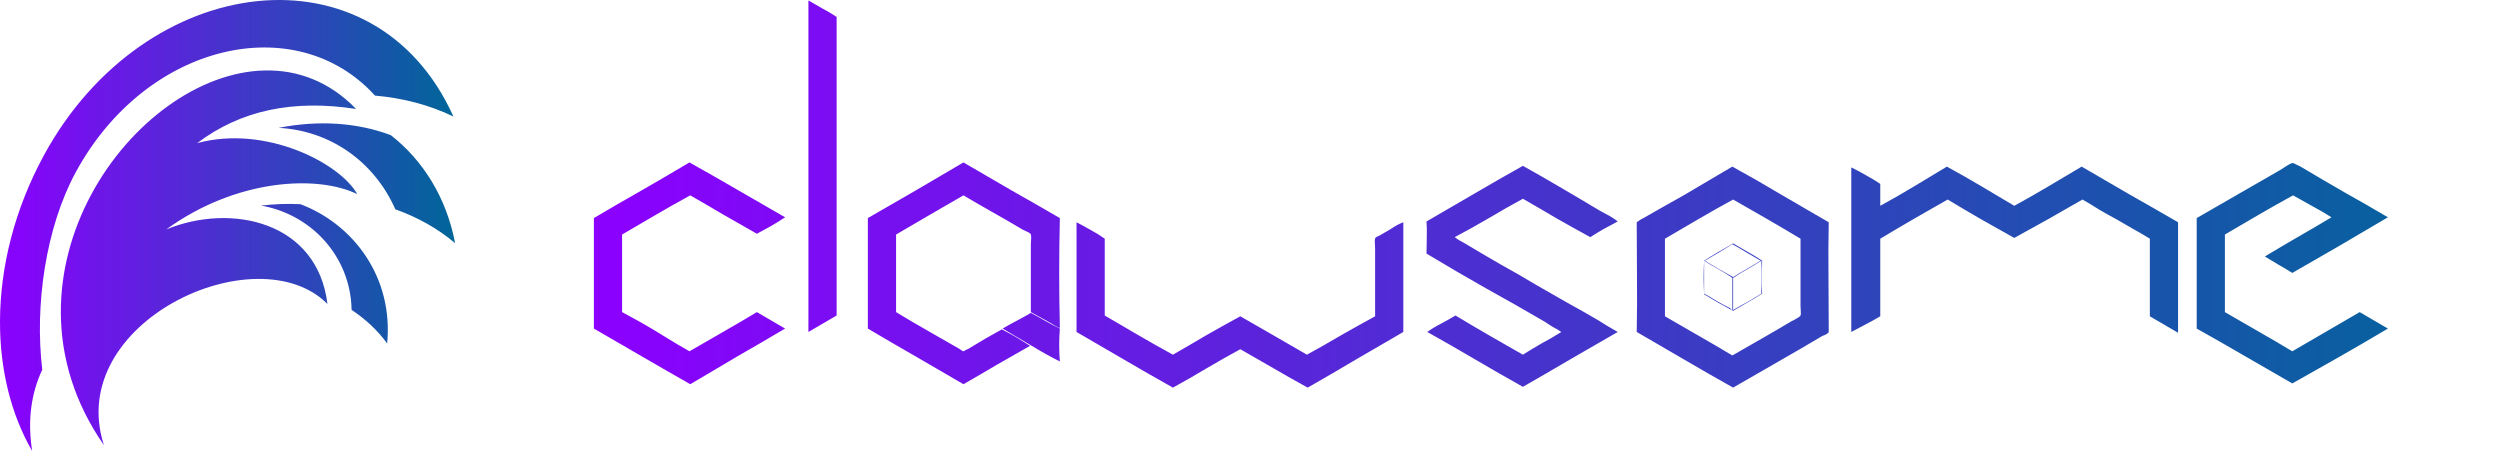
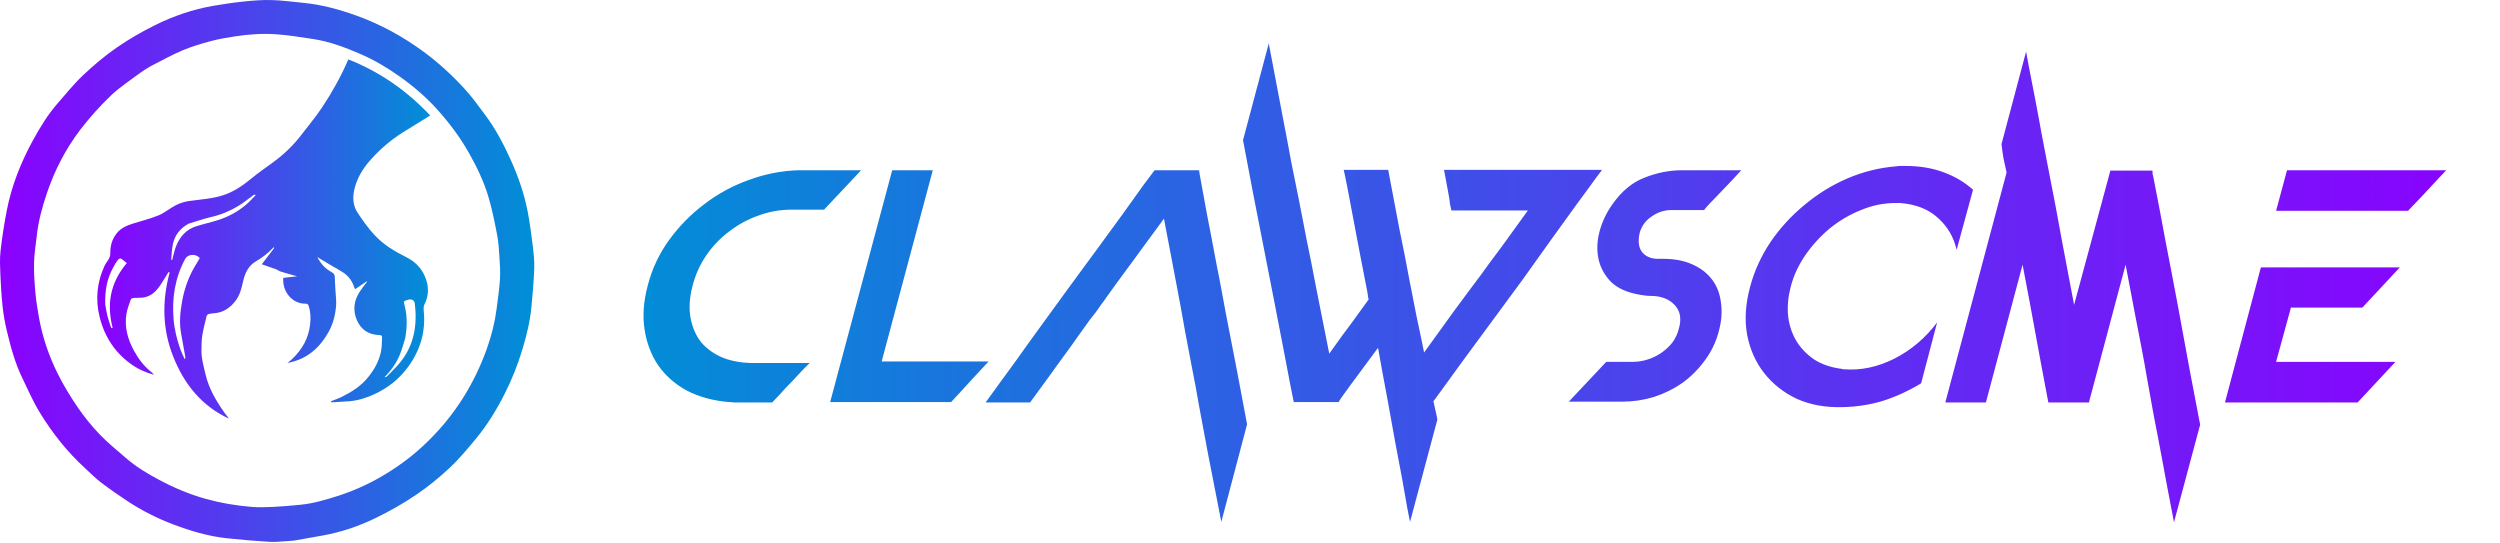
- <svg xmlns="http://www.w3.org/2000/svg" width="1225" height="221" viewBox="0 0 1225 221" fill="none">
-   <path d="M0.001 157.306C-0.085 180.737 5.251 202.804 15.764 221C13.346 205.679 15.408 192.386 20.712 181.136C16.929 149.714 22.365 111.472 37.199 84.233C71.785 20.724 145.217 4.38 183.739 46.842C197.421 48.022 210.445 51.434 222.173 57.093C183.829 -28.229 70.932 -14.651 21.544 76.037C7.162 102.445 0.099 130.752 0.001 157.306ZM29.816 153.743C30.008 175.014 36.299 197.095 50.918 218.122C31.409 157.958 125.902 114.297 160.451 148.933C155.548 108.579 113.414 99.298 81.465 112.418C115.741 87.569 155.507 85.571 175.037 95.122C166.781 80.093 130.227 61.007 96.601 70.137C117.887 54.082 143.388 48.601 174.487 53.39C122.159 -0.676 29.061 70.297 29.816 153.743ZM127.894 100.744C152.032 104.846 171.817 125.244 172.278 151.84C179.115 156.385 185.042 161.865 189.7 168.287C192.801 136.216 173.551 110.043 147.219 100.051C140.908 99.734 134.434 99.956 127.894 100.744ZM136.499 62.659C161.539 63.906 183.336 79.026 193.708 102.544C204.669 106.471 214.607 112.026 223 119.142C218.78 96.852 207.284 78.55 191.52 66.239C174.977 59.986 155.833 58.8 136.499 62.659Z" fill="url(#paint0_linear_2050_31)" />
-   <path d="M337.848 79.592C345.784 84.029 353.635 88.509 361.4 93.032C369.165 97.555 376.931 102.035 384.696 106.472C382.392 108.008 380.131 109.416 377.912 110.696C375.693 111.891 373.347 113.171 370.872 114.536C365.496 111.464 360.035 108.349 354.488 105.192C349.027 101.949 343.608 98.792 338.232 95.72C332.6 98.792 327.011 101.949 321.464 105.192C316.003 108.435 310.456 111.677 304.824 114.92V152.936C306.189 153.704 307.597 154.472 309.048 155.24C310.499 156.008 311.907 156.776 313.272 157.544C317.368 159.848 321.464 162.28 325.56 164.84C329.656 167.4 333.752 169.832 337.848 172.136C343.48 168.893 349.027 165.693 354.488 162.536C360.035 159.379 365.496 156.179 370.872 152.936L384.696 161C376.931 165.608 369.165 170.131 361.4 174.568C353.72 179.091 345.997 183.656 338.232 188.264C330.125 183.656 322.189 179.091 314.424 174.568C306.744 170.131 298.936 165.608 291 161V132.2V106.856C298.765 102.248 306.573 97.725 314.424 93.288C322.275 88.765 330.083 84.2 337.848 79.592ZM396.125 0.232C398.429 1.597 400.733 2.92 403.037 4.2C405.341 5.395 407.645 6.76 409.949 8.296V154.6L396.125 162.664V9.832V0.232ZM472.098 79.592C480.034 84.2 487.885 88.765 495.65 93.288C503.501 97.725 511.394 102.248 519.33 106.856C518.903 124.605 518.903 142.525 519.33 160.616C518.903 160.616 518.562 160.531 518.306 160.36C518.135 160.189 517.837 160.019 517.41 159.848C515.447 158.653 513.442 157.501 511.394 156.392C509.346 155.283 507.255 154.131 505.122 152.936V119.528C505.122 118.931 505.165 118.163 505.25 117.224C505.335 116.285 505.293 115.517 505.122 114.92C505.122 114.749 504.951 114.536 504.61 114.28C504.269 114.024 503.885 113.811 503.458 113.64C503.031 113.384 502.605 113.171 502.178 113C501.751 112.829 501.453 112.701 501.282 112.616C496.418 109.715 491.554 106.899 486.69 104.168C481.826 101.437 476.962 98.621 472.098 95.72C466.722 98.792 461.261 101.949 455.714 105.192C450.253 108.435 444.706 111.677 439.074 114.92V152.936C444.109 156.008 449.186 158.995 454.306 161.896C459.511 164.883 464.802 167.912 470.178 170.984C470.349 171.155 470.647 171.368 471.074 171.624C471.586 171.965 471.927 172.136 472.098 172.136C472.269 172.136 472.567 171.965 472.994 171.624C473.506 171.368 473.975 171.155 474.402 170.984C477.303 169.277 480.077 167.613 482.722 165.992C485.453 164.456 488.183 162.92 490.914 161.384C493.218 162.579 495.565 163.859 497.954 165.224C500.343 166.675 502.605 168.083 504.738 169.448C499.362 172.52 493.901 175.635 488.354 178.792C482.893 182.035 477.474 185.192 472.098 188.264C464.162 183.656 456.311 179.091 448.546 174.568C440.781 170.131 433.015 165.608 425.25 161V106.856C433.015 102.419 440.781 97.939 448.546 93.416C456.311 88.808 464.162 84.2 472.098 79.592ZM519.33 161C518.903 166.547 518.903 171.923 519.33 177.128C514.466 174.653 509.73 172.008 505.122 169.192C500.514 166.461 495.906 163.731 491.298 161C493.602 159.635 495.906 158.355 498.21 157.16C500.514 155.965 502.818 154.685 505.122 153.32C507.426 154.515 509.73 155.795 512.034 157.16C514.423 158.525 516.855 159.805 519.33 161ZM541.324 116.968V154.6C546.956 157.843 552.503 161.085 557.964 164.328C563.511 167.571 569.1 170.728 574.732 173.8C580.108 170.728 585.527 167.571 590.988 164.328C596.535 161.171 602.124 158.056 607.756 154.984C613.132 158.056 618.551 161.171 624.012 164.328C629.559 167.571 635.02 170.728 640.396 173.8C646.028 170.728 651.575 167.571 657.036 164.328C662.583 161.171 668.172 158.056 673.804 154.984V121.576C673.804 120.808 673.761 119.955 673.676 119.016C673.591 118.077 673.633 117.395 673.804 116.968C673.804 116.541 674.231 116.157 675.084 115.816C675.937 115.475 676.663 115.091 677.26 114.664C678.967 113.725 680.631 112.744 682.252 111.72C683.873 110.611 685.665 109.672 687.628 108.904V162.664C679.692 167.272 671.841 171.837 664.076 176.36C656.311 180.968 648.545 185.491 640.78 189.928C635.148 186.856 629.559 183.699 624.012 180.456C618.551 177.299 613.132 174.184 607.756 171.112C602.124 174.184 596.62 177.299 591.244 180.456C585.868 183.699 580.364 186.856 574.732 189.928C566.796 185.491 558.903 180.968 551.052 176.36C543.287 171.837 535.436 167.272 527.5 162.664V108.904C529.804 110.099 532.151 111.379 534.54 112.744C536.929 114.024 539.191 115.432 541.324 116.968ZM746.223 81.256C752.026 84.499 757.828 87.827 763.631 91.24C769.519 94.653 775.364 98.109 781.167 101.608C783.13 102.803 785.092 103.912 787.055 104.936C789.103 105.96 790.98 107.155 792.687 108.52C790.383 109.715 788.079 110.952 785.775 112.232C783.556 113.512 781.38 114.835 779.247 116.2C773.615 113.128 768.026 110.013 762.479 106.856C757.018 103.613 751.599 100.456 746.223 97.384C740.591 100.456 735.044 103.613 729.583 106.856C724.207 110.013 718.618 113.128 712.815 116.2C713.583 116.797 714.394 117.352 715.247 117.864C716.186 118.376 717.039 118.845 717.807 119.272C723.61 122.771 729.412 126.184 735.215 129.512C741.103 132.755 746.948 136.125 752.751 139.624C757.786 142.525 762.778 145.384 767.727 148.2C772.762 150.931 777.882 153.832 783.087 156.904C784.623 157.843 786.202 158.824 787.823 159.848C789.53 160.787 791.151 161.725 792.687 162.664C784.922 167.101 777.156 171.581 769.391 176.104C761.711 180.627 753.988 185.107 746.223 189.544C738.287 185.107 730.479 180.627 722.799 176.104C715.119 171.581 707.311 167.101 699.375 162.664C701.508 161.128 703.77 159.763 706.159 158.568C708.548 157.288 710.895 155.965 713.199 154.6C718.575 157.843 723.994 161.043 729.455 164.2C735.002 167.357 740.591 170.557 746.223 173.8C749.295 171.837 752.41 169.96 755.567 168.168C758.81 166.461 761.967 164.627 765.039 162.664C763.674 161.725 762.308 160.915 760.943 160.232C759.663 159.464 758.34 158.611 756.975 157.672C747.332 152.04 737.647 146.536 727.919 141.16C718.276 135.699 708.634 130.067 698.991 124.264C698.991 121.533 699.034 118.845 699.119 116.2C699.204 113.555 699.162 110.995 698.991 108.52C706.927 103.912 714.778 99.347 722.543 94.824C730.394 90.216 738.287 85.693 746.223 81.256ZM848.848 81.64C856.955 86.077 864.848 90.6 872.528 95.208C880.293 99.731 888.144 104.296 896.08 108.904C895.909 117.608 895.867 126.269 895.952 134.888C896.037 143.507 896.08 152.253 896.08 161.128V162.664C895.909 163.091 895.483 163.475 894.8 163.816C894.203 164.157 893.605 164.413 893.008 164.584C885.84 168.851 878.587 173.075 871.248 177.256C863.909 181.437 856.571 185.661 849.232 189.928C841.296 185.491 833.403 180.968 825.552 176.36C817.787 171.837 809.936 167.272 802 162.664C802.171 153.363 802.213 144.616 802.128 136.424C802.043 128.232 802 120.083 802 111.976V108.904C802.171 108.733 802.597 108.435 803.28 108.008C804.048 107.496 804.645 107.155 805.072 106.984C808.571 105.021 811.941 103.101 815.184 101.224C818.512 99.347 821.925 97.427 825.424 95.464C829.52 92.989 833.488 90.643 837.328 88.424C841.168 86.205 845.008 83.944 848.848 81.64ZM815.824 116.968V154.984C821.456 158.227 827.003 161.427 832.464 164.584C838.011 167.741 843.472 170.941 848.848 174.184C853.883 171.283 858.789 168.467 863.568 165.736C868.347 163.005 873.168 160.189 878.032 157.288C878.203 157.203 878.501 157.075 878.928 156.904C879.355 156.648 879.781 156.392 880.208 156.136C880.72 155.88 881.147 155.624 881.488 155.368C881.915 155.027 882.171 154.771 882.256 154.6C882.427 154.173 882.469 153.491 882.384 152.552C882.299 151.613 882.256 150.76 882.256 149.992V116.968C876.88 113.725 871.376 110.483 865.744 107.24C860.112 103.997 854.608 100.84 849.232 97.768C843.6 100.84 838.011 103.997 832.464 107.24C827.003 110.483 821.456 113.725 815.824 116.968ZM863.44 127.72C863.44 130.451 863.397 133.139 863.312 135.784C863.227 138.429 863.269 141.117 863.44 143.848C861.136 145.384 858.747 146.835 856.272 148.2C853.883 149.565 851.536 150.931 849.232 152.296C846.757 150.931 844.325 149.608 841.936 148.328C839.632 146.963 837.328 145.597 835.024 144.232C834.853 141.16 834.768 138.387 834.768 135.912C834.768 133.352 834.853 130.621 835.024 127.72C837.157 126.355 839.461 124.947 841.936 123.496C844.496 122.045 846.928 120.637 849.232 119.272C851.536 120.637 853.883 122.003 856.272 123.368C858.747 124.733 861.136 126.184 863.44 127.72ZM848.848 119.656C846.715 121.021 844.496 122.387 842.192 123.752C839.973 125.032 837.712 126.355 835.408 127.72C837.541 129.085 839.803 130.451 842.192 131.816C844.581 133.096 846.928 134.419 849.232 135.784C851.365 134.419 853.584 133.096 855.888 131.816C858.277 130.451 860.539 129.085 862.672 127.72C860.368 126.355 858.107 125.032 855.888 123.752C853.669 122.387 851.323 121.021 848.848 119.656ZM835.024 143.848C837.157 145.043 839.248 146.28 841.296 147.56C843.344 148.755 845.349 149.821 847.312 150.76C847.739 150.931 848.037 151.187 848.208 151.528C848.464 151.784 848.677 151.912 848.848 151.912V136.168C846.715 134.632 844.453 133.224 842.064 131.944C839.675 130.664 837.328 129.256 835.024 127.72V143.848ZM849.232 136.168V151.912C851.536 150.547 853.883 149.224 856.272 147.944C858.661 146.579 860.923 145.213 863.056 143.848C863.056 141.117 863.099 138.429 863.184 135.784C863.269 133.139 863.227 130.451 863.056 127.72C860.752 129.256 858.448 130.664 856.144 131.944C853.84 133.224 851.536 134.632 849.232 136.168ZM953.973 81.64C959.605 84.712 965.152 87.869 970.613 91.112C976.16 94.355 981.621 97.597 986.997 100.84C992.629 97.768 998.176 94.611 1003.64 91.368C1009.18 88.125 1014.65 84.883 1020.02 81.64C1027.96 86.248 1035.81 90.813 1043.57 95.336C1051.42 99.773 1059.32 104.296 1067.25 108.904V139.24V163.048L1053.43 154.984V134.248V116.968C1050.7 115.261 1047.93 113.64 1045.11 112.104C1042.38 110.483 1039.65 108.904 1036.92 107.368C1034.02 105.832 1031.2 104.253 1028.47 102.632C1025.82 100.925 1023.14 99.304 1020.41 97.768C1014.77 101.011 1009.18 104.211 1003.64 107.368C998.176 110.44 992.629 113.512 986.997 116.584C981.621 113.512 976.16 110.44 970.613 107.368C965.152 104.211 959.733 101.011 954.357 97.768C948.725 101.011 943.136 104.211 937.589 107.368C932.128 110.525 926.709 113.725 921.333 116.968V154.984C919.029 156.349 916.64 157.672 914.165 158.952C911.776 160.232 909.429 161.469 907.125 162.664V82.024C909.6 83.219 911.989 84.499 914.293 85.864C916.682 87.144 919.029 88.552 921.333 90.088V100.84C926.965 97.768 932.469 94.611 937.845 91.368C943.221 88.125 948.597 84.883 953.973 81.64ZM1170.07 106.472C1162.31 111.08 1154.54 115.645 1146.78 120.168C1139.01 124.605 1131.16 129.128 1123.22 133.736C1121.09 132.371 1118.87 131.048 1116.57 129.768C1114.35 128.403 1112.09 127.037 1109.78 125.672C1115.16 122.429 1120.58 119.229 1126.04 116.072C1131.59 112.915 1137.05 109.715 1142.42 106.472C1139.35 104.509 1136.19 102.675 1132.95 100.968C1129.79 99.176 1126.68 97.427 1123.61 95.72C1117.98 98.792 1112.39 101.949 1106.84 105.192C1101.38 108.435 1095.83 111.677 1090.2 114.92V152.936C1095.83 156.179 1101.38 159.379 1106.84 162.536C1112.39 165.693 1117.85 168.893 1123.22 172.136C1128.86 168.893 1134.36 165.693 1139.74 162.536C1145.11 159.379 1150.62 156.179 1156.25 152.936L1170.07 161C1162.31 165.608 1154.54 170.131 1146.78 174.568C1139.01 179.005 1131.16 183.443 1123.22 187.88C1115.46 183.443 1107.69 178.963 1099.93 174.44C1092.16 169.917 1084.31 165.437 1076.38 161V106.856C1082.95 103.016 1089.69 99.133 1096.6 95.208C1103.51 91.197 1110.34 87.272 1117.08 83.432C1118.02 82.835 1118.96 82.237 1119.9 81.64C1120.92 80.957 1121.9 80.403 1122.84 79.976C1123.44 79.805 1124.03 79.933 1124.63 80.36C1125.31 80.701 1126.12 81.085 1127.06 81.512C1134.23 85.779 1141.44 90.003 1148.69 94.184C1156.03 98.28 1163.16 102.376 1170.07 106.472Z" fill="url(#paint1_linear_2050_31)" />
+ <svg xmlns="http://www.w3.org/2000/svg" width="820" height="178" viewBox="0 0 820 178" fill="none">
+   <path d="M94.64 177.453C92.488 177.587 90.427 177.842 88.388 177.717C83.702 177.43 79.018 177.044 74.35 176.539C68.274 175.882 62.443 174.138 56.758 171.981C51.546 170.004 46.565 167.494 41.899 164.425C38.903 162.454 35.953 160.4 33.099 158.23C31.29 156.854 29.692 155.2 28.006 153.664C22.084 148.267 17.15 142.034 12.998 135.227C10.809 131.639 9.128 127.736 7.291 123.94C4.872 118.939 3.447 113.597 2.179 108.221C1.594 105.742 1.144 103.215 0.868 100.683C0.499 97.293 0.286 93.88 0.142 90.471C0.028 87.767 -0.125 85.027 0.174 82.351C0.675 77.851 1.385 73.363 2.25 68.918C3.809 60.911 6.808 53.39 10.685 46.248C13.075 41.845 15.69 37.544 19.026 33.756C21.727 30.69 24.285 27.465 27.248 24.674C30.674 21.447 34.301 18.368 38.162 15.688C42.156 12.914 46.419 10.462 50.775 8.289C56.862 5.252 63.3 3.059 70.032 1.894C73.395 1.312 76.781 0.821 80.175 0.474C83.148 0.17 86.153 -0.068 89.134 0.018C92.566 0.116 95.987 0.593 99.412 0.922C105.316 1.49 110.999 3.017 116.564 4.994C124.585 7.843 131.974 11.862 138.85 16.899C143.768 20.501 148.217 24.6 152.317 29.061C154.832 31.796 157.008 34.851 159.238 37.836C162.545 42.264 165.102 47.138 167.387 52.151C169.922 57.713 171.938 63.469 173.094 69.478C173.818 73.243 174.309 77.058 174.773 80.867C175.066 83.281 175.32 85.732 175.23 88.153C175.075 92.341 174.697 96.524 174.306 100.699C173.873 105.321 172.77 109.817 171.451 114.258C169.931 119.376 167.98 124.314 165.57 129.092C162.853 134.482 159.72 139.592 155.848 144.213C153.174 147.404 150.509 150.65 147.47 153.473C144.002 156.696 140.298 159.737 136.374 162.377C132.148 165.221 127.667 167.754 123.079 169.974C117.696 172.578 112.018 174.517 106.096 175.601C102.979 176.171 99.859 176.728 96.735 177.263C96.082 177.374 95.406 177.358 94.64 177.453ZM49.429 21.704C48.293 22.423 47.104 23.071 46.03 23.873C42.771 26.307 39.306 28.539 36.388 31.337C32.771 34.806 29.37 38.572 26.33 42.556C21.533 48.841 17.929 55.831 15.383 63.356C13.848 67.894 12.596 72.482 12.068 77.25C11.737 80.235 11.231 83.218 11.164 86.21C11.091 89.511 11.327 92.829 11.62 96.123C11.861 98.821 12.32 101.505 12.79 104.176C13.909 110.523 15.984 116.592 18.821 122.342C20.753 126.259 23.05 130.03 25.515 133.64C27.659 136.778 30.093 139.767 32.722 142.514C35.373 145.283 38.403 147.694 41.3 150.224C44.63 153.134 48.404 155.382 52.294 157.449C57.184 160.048 62.259 162.178 67.606 163.663C72.433 165.004 77.354 165.814 82.327 166.245C84.778 166.457 87.267 166.374 89.732 166.258C92.663 166.12 95.589 165.836 98.512 165.558C102.676 165.162 106.667 163.979 110.63 162.722C115.724 161.106 120.576 158.94 125.202 156.247C130.012 153.449 134.489 150.194 138.57 146.434C143.654 141.751 148.091 136.508 151.795 130.644C155.07 125.457 157.709 119.98 159.746 114.204C161.196 110.094 162.287 105.891 162.847 101.565C163.282 98.207 163.789 94.848 163.998 91.473C164.154 88.958 163.95 86.413 163.786 83.89C163.638 81.595 163.494 79.279 163.055 77.029C162.245 72.88 161.437 68.709 160.232 64.665C158.722 59.592 156.452 54.821 153.827 50.187C150.884 44.992 147.347 40.267 143.379 35.868C139.642 31.725 135.394 28.121 130.817 24.9C126.836 22.097 122.654 19.622 118.205 17.709C113.212 15.561 108.106 13.604 102.676 12.794C98.681 12.198 94.681 11.53 90.658 11.25C86.137 10.934 81.594 11.229 77.106 11.931C74.476 12.342 71.832 12.764 69.267 13.454C66.094 14.308 62.911 15.241 59.89 16.513C56.364 17.998 53.007 19.886 49.429 21.704Z" fill="url(#paint0_linear_2053_122)" />
+   <path d="M89.595 81.262C87.927 83.037 86.035 84.507 83.921 85.74C81.387 87.216 80.299 89.706 79.698 92.44C79.218 94.626 78.678 96.792 77.297 98.608C75.57 100.879 73.402 102.47 70.443 102.723C69.785 102.779 69.114 102.819 68.481 102.985C68.194 103.061 67.831 103.391 67.763 103.669C67.243 105.798 66.701 107.927 66.34 110.086C66.101 111.513 66.127 112.986 66.076 114.441C65.974 117.352 66.783 120.113 67.446 122.91C68.569 127.647 71.022 131.696 73.779 135.602C74.184 136.177 74.697 136.676 75.061 137.295C66.074 133.109 60.389 125.954 56.812 116.954C53.226 107.932 53.121 98.703 55.652 89.355C55.52 89.327 55.389 89.299 55.257 89.27C54.401 90.647 53.58 92.048 52.681 93.396C51.338 95.41 49.709 97.125 47.193 97.559C46.113 97.746 44.984 97.629 43.883 97.717C43.545 97.744 43.013 97.92 42.93 98.155C42.385 99.702 41.767 101.254 41.491 102.859C40.754 107.15 41.851 111.165 43.877 114.907C45.339 117.607 47.156 120.088 49.626 122.008C49.868 122.196 50.058 122.452 50.515 122.933C47.901 122.185 45.741 121.278 43.754 119.953C37.97 116.095 34.354 110.687 32.69 104.019C31.247 98.237 31.787 92.553 34.323 87.119C34.694 86.323 35.324 85.65 35.731 84.867C35.987 84.375 36.187 83.782 36.178 83.238C36.138 80.757 36.675 78.548 38.283 76.526C39.706 74.736 41.599 73.982 43.615 73.333C46.419 72.431 49.312 71.755 52.022 70.631C54.021 69.801 55.73 68.296 57.679 67.31C58.983 66.649 60.45 66.172 61.895 65.958C65.721 65.391 69.62 65.227 73.322 63.993C76.731 62.857 79.647 60.867 82.408 58.585C84.584 56.787 86.898 55.152 89.196 53.507C92.823 50.911 96.034 47.889 98.75 44.349C101.063 41.337 103.515 38.415 105.619 35.262C108.863 30.403 111.713 25.3 114.059 19.933C114.116 19.803 114.178 19.674 114.266 19.482C124.638 23.584 133.485 29.784 141.098 37.873C138.079 39.74 135.068 41.58 132.081 43.457C128.175 45.911 124.704 48.908 121.633 52.329C118.959 55.308 116.875 58.706 116.111 62.688C115.651 65.084 115.858 67.597 117.242 69.689C118.927 72.236 120.701 74.77 122.765 77.007C125.676 80.162 129.338 82.404 133.175 84.304C136.387 85.894 138.624 88.317 139.766 91.707C140.695 94.463 140.571 97.16 139.237 99.806C138.942 100.391 138.904 101.187 138.976 101.861C139.7 108.685 137.886 114.814 133.886 120.306C130.997 124.273 127.257 127.249 122.787 129.303C120.108 130.533 117.335 131.411 114.382 131.628C112.475 131.768 110.564 131.857 108.655 131.969C108.631 131.846 108.606 131.723 108.581 131.601C109.743 131.133 110.94 130.739 112.059 130.186C115.302 128.582 118.312 126.702 120.669 123.822C122.742 121.288 124.278 118.539 124.952 115.368C125.276 113.849 125.253 112.25 125.319 110.685C125.356 109.805 124.622 109.924 124.058 109.889C120.711 109.684 118.321 107.985 117.041 104.967C115.65 101.688 116.106 98.475 118.093 95.513C118.738 94.551 119.464 93.642 120.26 92.6C120.399 92.411 120.43 92.331 120.462 92.251C120.327 92.309 120.192 92.367 120.058 92.425C118.879 93.225 117.7 94.025 116.444 94.878C116.242 94.362 116.009 93.663 115.702 92.999C114.805 91.058 113.325 89.722 111.457 88.692C108.987 87.33 106.601 85.818 104.084 84.314C105.186 86.543 106.774 88.186 108.852 89.315C109.579 89.71 109.799 90.185 109.815 90.951C109.846 92.442 109.963 93.931 110.04 95.421C110.122 97.032 110.368 98.657 110.241 100.252C110.006 103.219 109.293 106.131 107.855 108.743C104.888 114.134 100.593 117.921 94.268 119.045C94.789 118.617 95.337 118.22 95.825 117.757C99.103 114.644 101.227 110.97 101.719 106.368C101.939 104.309 101.892 102.372 101.251 100.4C101.04 99.753 100.797 99.6 100.207 99.606C95.763 99.65 92.569 95.619 92.912 91.144C94.441 90.968 95.966 90.793 97.454 90.621C95.647 90.108 93.871 89.632 92.116 89.088C91.541 88.911 91.041 88.505 90.472 88.296C88.873 87.707 87.255 87.165 85.862 86.681C87.006 85.191 88.367 83.416 89.805 81.532C89.891 81.294 89.901 81.165 89.91 81.036C89.805 81.111 89.7 81.187 89.595 81.262ZM63.672 87.764C64.295 86.723 64.918 85.681 65.539 84.644C64.185 83.086 61.578 83.364 60.752 84.897C57.379 91.154 56.357 97.776 56.942 104.799C57.225 108.192 58.052 111.401 59.157 114.572C59.52 115.614 60.047 116.599 60.615 117.868C60.747 117.413 60.822 117.297 60.804 117.197C60.334 114.543 59.845 111.892 59.377 109.237C58.775 105.822 59.1 102.405 59.693 99.049C60.382 95.153 61.609 91.392 63.672 87.764ZM132.979 110.681C132.377 112.574 131.903 114.522 131.142 116.35C129.986 119.125 128.268 121.566 126.114 123.728C126.431 123.696 126.747 123.634 126.932 123.443C128.397 121.934 129.944 120.488 131.263 118.857C135.819 113.224 136.903 106.673 136.072 99.673C135.93 98.478 135.089 97.99 133.928 98.304C132.328 98.736 132.324 98.737 132.75 100.39C133.612 103.732 133.532 107.094 132.979 110.681ZM61.942 73.334C59.115 74.825 57.294 77.129 56.664 80.251C56.336 81.879 56.318 83.57 56.159 85.232C56.269 85.237 56.38 85.242 56.49 85.247C56.897 83.759 57.172 82.219 57.737 80.793C58.973 77.675 61.035 75.268 64.341 74.223C66.642 73.497 69.006 72.972 71.31 72.254C74.796 71.168 77.974 69.464 80.757 67.093C81.866 66.148 82.837 65.041 83.87 64.007C83.554 63.806 83.423 63.787 83.345 63.843C81.589 65.105 79.917 66.506 78.068 67.614C75.3 69.272 72.335 70.494 69.147 71.212C66.769 71.748 64.464 72.603 61.942 73.334ZM34.529 99.891C34.768 101.179 34.942 102.483 35.264 103.75C35.592 105.043 36.066 106.299 36.475 107.571C36.635 107.556 36.794 107.542 36.953 107.527C34.9 99.697 36.217 92.621 41.589 86.297C41.244 86.015 40.892 85.757 40.573 85.462C39.585 84.549 39.18 84.544 38.394 85.612C37.919 86.257 37.551 86.983 37.157 87.684C35.064 91.41 34.369 95.444 34.529 99.891Z" fill="url(#paint1_linear_2053_122)" />
+   <path d="M212.44 93.728C213.805 88.352 216.109 83.403 219.352 78.88C222.68 74.272 226.563 70.304 231 66.976C235.437 63.563 240.301 60.917 245.592 59.04C250.883 57.077 256.301 56.011 261.848 55.84H282.456C280.237 58.229 278.232 60.363 276.44 62.24C275.672 63.093 274.904 63.904 274.136 64.672C273.453 65.355 272.813 66.037 272.216 66.72C271.533 67.488 270.893 68.171 270.296 68.768H259.544C255.875 68.768 252.291 69.408 248.792 70.688C245.379 71.883 242.221 73.589 239.32 75.808C236.419 77.941 233.901 80.544 231.768 83.616C229.635 86.688 228.099 90.059 227.16 93.728C226.136 97.653 225.923 101.195 226.52 104.352C227.117 107.509 228.312 110.197 230.104 112.416C231.981 114.549 234.371 116.213 237.272 117.408C240.259 118.517 243.544 119.072 247.128 119.072H265.56C265.304 119.328 264.579 120.053 263.384 121.248C262.275 122.443 261.037 123.765 259.672 125.216C258.307 126.581 257.027 127.947 255.832 129.312C254.637 130.592 253.784 131.488 253.272 132H242.52C241.923 132 241.325 132 240.728 132C240.216 131.915 239.661 131.872 239.064 131.872C233.944 131.445 229.379 130.208 225.368 128.16C221.443 126.027 218.285 123.253 215.896 119.84C213.592 116.427 212.099 112.501 211.416 108.064C210.733 103.627 211.075 98.848 212.44 93.728ZM292.642 55.84H305.954L289.186 118.56H324.258C324.258 118.56 323.746 119.115 322.722 120.224C321.783 121.248 320.631 122.485 319.266 123.936C317.986 125.301 316.663 126.752 315.298 128.288C313.933 129.739 312.823 130.933 311.97 131.872H272.29L292.642 55.84ZM323.28 132C323.963 131.061 325.2 129.355 326.992 126.88C328.869 124.32 331.045 121.333 333.52 117.92C335.995 114.421 338.725 110.624 341.712 106.528C344.784 102.347 347.856 98.123 350.928 93.856C354.085 89.589 357.157 85.408 360.144 81.312C363.216 77.131 365.989 73.333 368.464 69.92C370.939 66.421 373.072 63.435 374.864 60.96C376.741 58.485 378.021 56.779 378.704 55.84H393.296C393.296 56.096 393.552 57.589 394.064 60.32C394.576 62.965 395.216 66.464 395.984 70.816C396.837 75.083 397.776 79.989 398.8 85.536C399.909 91.083 401.019 96.928 402.128 103.072C403.323 109.131 404.517 115.275 405.712 121.504C406.907 127.733 408.016 133.621 409.04 139.168L400.592 171.168C398.885 162.293 397.435 154.869 396.24 148.896C395.131 142.923 394.149 137.675 393.296 133.152C392.528 128.629 391.76 124.491 390.992 120.736C390.309 116.981 389.541 112.928 388.688 108.576C387.92 104.139 386.981 99.019 385.872 93.216C384.763 87.413 383.397 80.245 381.776 71.712C377.936 76.917 374.779 81.227 372.304 84.64C369.829 88.053 367.824 90.784 366.288 92.832C364.837 94.88 363.728 96.416 362.96 97.44C362.277 98.464 361.723 99.232 361.296 99.744C360.955 100.256 360.656 100.683 360.4 101.024C360.229 101.28 359.931 101.707 359.504 102.304C359.077 102.816 358.437 103.627 357.584 104.736C356.816 105.845 355.621 107.509 354 109.728C352.464 111.947 350.373 114.848 347.728 118.432C345.168 122.016 341.883 126.539 337.872 132H323.28ZM416.157 14.24C417.864 23.371 419.314 31.008 420.509 37.152C421.704 43.296 422.728 48.715 423.581 53.408C424.52 58.016 425.373 62.24 426.141 66.08C426.909 69.92 427.72 74.101 428.573 78.624C429.512 83.061 430.536 88.224 431.645 94.112C432.84 100 434.29 107.296 435.997 116C438.898 111.904 441.416 108.448 443.549 105.632C445.682 102.731 447.474 100.256 448.925 98.208C448.84 97.781 448.754 97.44 448.669 97.184C448.669 96.843 448.626 96.459 448.541 96.032C447.688 91.595 446.834 87.2 445.981 82.848C445.128 78.411 444.36 74.357 443.677 70.688C442.994 67.019 442.397 63.861 441.885 61.216C441.373 58.571 440.989 56.736 440.733 55.712H455.325C456.69 63.051 457.928 69.579 459.037 75.296C460.232 81.013 461.256 86.219 462.109 90.912C463.048 95.605 463.901 99.957 464.669 103.968C465.522 107.893 466.333 111.776 467.101 115.616C471.453 109.643 474.781 105.035 477.085 101.792C479.474 98.549 481.309 96.075 482.589 94.368C483.954 92.576 484.978 91.211 485.661 90.272C486.429 89.248 487.325 88.011 488.349 86.56C489.458 85.109 490.952 83.104 492.829 80.544C494.706 77.899 497.48 74.059 501.149 69.024H476.061C475.805 67.829 475.634 67.061 475.549 66.72C475.549 66.379 475.506 65.952 475.421 65.44C475.336 64.843 475.165 63.861 474.909 62.496C474.653 61.131 474.226 58.869 473.629 55.712H525.469C525.469 55.712 524.701 56.736 523.165 58.784C521.714 60.832 519.752 63.52 517.277 66.848C514.888 70.176 512.114 74.016 508.957 78.368C505.885 82.72 502.685 87.2 499.357 91.808C496.029 96.331 492.701 100.853 489.373 105.376C486.13 109.813 483.144 113.867 480.413 117.536C477.768 121.205 475.506 124.32 473.629 126.88C471.837 129.355 470.685 130.933 470.173 131.616C470.344 132.555 470.557 133.536 470.813 134.56C471.069 135.584 471.282 136.608 471.453 137.632L462.493 171.168C462.408 170.827 462.109 169.333 461.597 166.688C461.17 164.128 460.616 160.971 459.933 157.216C459.25 153.547 458.482 149.493 457.629 145.056C456.861 140.619 456.093 136.352 455.325 132.256C454.557 128.16 453.874 124.491 453.277 121.248C452.68 117.92 452.253 115.531 451.997 114.08C448.413 118.944 445.384 123.04 442.909 126.368C440.52 129.611 439.24 131.445 439.069 131.872H424.349C424.178 131.019 423.794 129.099 423.197 126.112C422.6 123.04 421.874 119.243 421.021 114.72C420.168 110.197 419.186 105.12 418.077 99.488C416.968 93.771 415.816 87.883 414.621 81.824C413.426 75.765 412.232 69.664 411.037 63.52C409.842 57.376 408.733 51.531 407.709 45.984L416.157 14.24ZM537.863 96.672C533.767 95.989 530.61 94.581 528.391 92.448C526.258 90.229 524.892 87.712 524.295 84.896C523.698 81.995 523.826 78.965 524.679 75.808C525.532 72.651 526.94 69.707 528.903 66.976C531.89 62.709 535.388 59.808 539.399 58.272C543.495 56.651 547.591 55.84 551.687 55.84H571.143C570.119 56.949 569.095 58.059 568.071 59.168C567.132 60.107 566.151 61.131 565.127 62.24C564.103 63.349 563.122 64.373 562.183 65.312C561.244 66.251 560.476 67.061 559.879 67.744C559.282 68.427 558.983 68.811 558.983 68.896H548.231C545.927 68.896 543.794 69.579 541.831 70.944C539.868 72.224 538.546 73.973 537.863 76.192C537.18 79.008 537.436 81.184 538.631 82.72C539.826 84.171 541.575 84.896 543.879 84.896H545.543C549.212 84.896 552.37 85.493 555.015 86.688C557.746 87.883 559.922 89.547 561.543 91.68C563.164 93.813 564.146 96.373 564.487 99.36C564.914 102.261 564.658 105.419 563.719 108.832C562.78 112.331 561.244 115.488 559.111 118.304C557.063 121.12 554.631 123.552 551.815 125.6C548.999 127.563 545.884 129.099 542.471 130.208C539.058 131.232 535.602 131.744 532.103 131.744H514.567L526.855 118.688H535.559C537.18 118.688 538.802 118.432 540.423 117.92C542.044 117.408 543.538 116.683 544.903 115.744C546.268 114.805 547.463 113.696 548.487 112.416C549.511 111.051 550.236 109.515 550.663 107.808C551.602 104.565 551.132 101.963 549.255 100C547.378 98.037 544.775 97.056 541.447 97.056C540.764 97.056 540.124 97.013 539.527 96.928C539.015 96.843 538.46 96.757 537.863 96.672ZM664.558 16.928C664.558 17.099 664.814 18.507 665.326 21.152C665.838 23.712 666.478 26.997 667.246 31.008C668.014 34.933 668.825 39.285 669.678 44.064C670.617 48.843 671.513 53.493 672.366 58.016C673.646 64.416 674.926 71.2 676.206 78.368C677.571 85.536 678.937 92.747 680.302 100L692.206 55.968H706.03C706.03 56.309 706.03 56.651 706.03 56.992C706.115 57.248 706.201 57.589 706.286 58.016C707.566 64.501 708.889 71.456 710.254 78.88C711.705 86.304 713.113 93.685 714.478 101.024C715.843 108.277 717.123 115.232 718.318 121.888C719.598 128.544 720.707 134.347 721.646 139.296L713.07 171.296C711.534 163.36 710.254 156.576 709.23 150.944C708.206 145.397 707.267 140.491 706.414 136.224C705.646 132.043 704.963 128.245 704.366 124.832C703.769 121.333 703.129 117.792 702.446 114.208C701.763 110.539 700.995 106.571 700.142 102.304C699.289 97.952 698.307 92.789 697.198 86.816L685.166 132H671.854C670.403 124.405 668.995 116.853 667.63 109.344C666.265 101.835 664.857 94.325 663.406 86.816L651.374 132H638.062L658.158 56.608C657.817 54.987 657.475 53.408 657.134 51.872C656.878 50.336 656.665 48.8 656.494 47.264L664.558 16.928ZM604.398 133.536C598.851 133.707 593.859 132.811 589.422 130.848C585.07 128.8 581.486 125.984 578.67 122.4C575.854 118.816 573.977 114.592 573.038 109.728C572.185 104.864 572.526 99.616 574.062 93.984C575.427 88.864 577.646 84 580.718 79.392C583.875 74.784 587.587 70.731 591.854 67.232C596.121 63.648 600.814 60.747 605.934 58.528C611.139 56.309 616.473 54.987 621.934 54.56C622.446 54.475 622.958 54.432 623.47 54.432C623.982 54.432 624.494 54.432 625.006 54.432C629.614 54.432 633.753 55.115 637.422 56.48C641.177 57.845 644.419 59.765 647.15 62.24L641.774 81.952C640.835 77.771 638.787 74.272 635.63 71.456C632.558 68.64 628.462 67.019 623.342 66.592H621.678C617.838 66.592 614.083 67.36 610.414 68.896C606.745 70.347 603.331 72.352 600.174 74.912C597.102 77.472 594.414 80.416 592.11 83.744C589.891 86.987 588.313 90.4 587.374 93.984C586.521 97.227 586.222 100.384 586.478 103.456C586.819 106.528 587.715 109.301 589.166 111.776C590.617 114.165 592.579 116.213 595.054 117.92C597.614 119.541 600.643 120.565 604.142 120.992C604.227 121.077 604.398 121.12 604.654 121.12H604.91C610.371 121.547 615.833 120.395 621.294 117.664C626.841 114.848 631.534 110.88 635.374 105.76L630.126 125.728C626.03 128.203 621.849 130.123 617.582 131.488C613.315 132.768 608.921 133.451 604.398 133.536ZM787.134 87.712L774.846 100.896H751.422L746.558 118.688H785.598C785.598 118.773 785.555 118.859 785.47 118.944L773.31 132H729.79L741.566 87.712H787.134ZM750.142 55.84H802.366C800.403 57.888 798.611 59.808 796.99 61.6C795.539 63.136 794.131 64.629 792.766 66.08C791.401 67.531 790.419 68.555 789.822 69.152H746.558L750.142 55.84Z" fill="url(#paint2_linear_2053_122)" />
  <defs>
-     <linearGradient id="paint0_linear_2050_31" x1="0" y1="110.5" x2="223" y2="110.5" gradientUnits="userSpaceOnUse">
+     <linearGradient id="paint0_linear_2053_122" x1="0" y1="88.875" x2="175.249" y2="88.875" gradientUnits="userSpaceOnUse">
      <stop stop-color="#8C00FF" />
-       <stop offset="1" stop-color="#006699" />
+       <stop offset="1" stop-color="#008FD6" />
    </linearGradient>
-     <linearGradient id="paint1_linear_2050_31" x1="291" y1="143" x2="1225" y2="143" gradientUnits="userSpaceOnUse">
+     <linearGradient id="paint1_linear_2053_122" x1="31.903" y1="78.389" x2="141.098" y2="78.389" gradientUnits="userSpaceOnUse">
      <stop stop-color="#8C00FF" />
-       <stop offset="1" stop-color="#006699" />
+       <stop offset="1" stop-color="#008FD6" />
+     </linearGradient>
+     <linearGradient id="paint2_linear_2053_122" x1="820" y1="89" x2="199" y2="89" gradientUnits="userSpaceOnUse">
+       <stop stop-color="#8C00FF" />
+       <stop offset="1" stop-color="#008FD6" />
    </linearGradient>
  </defs>
</svg>
